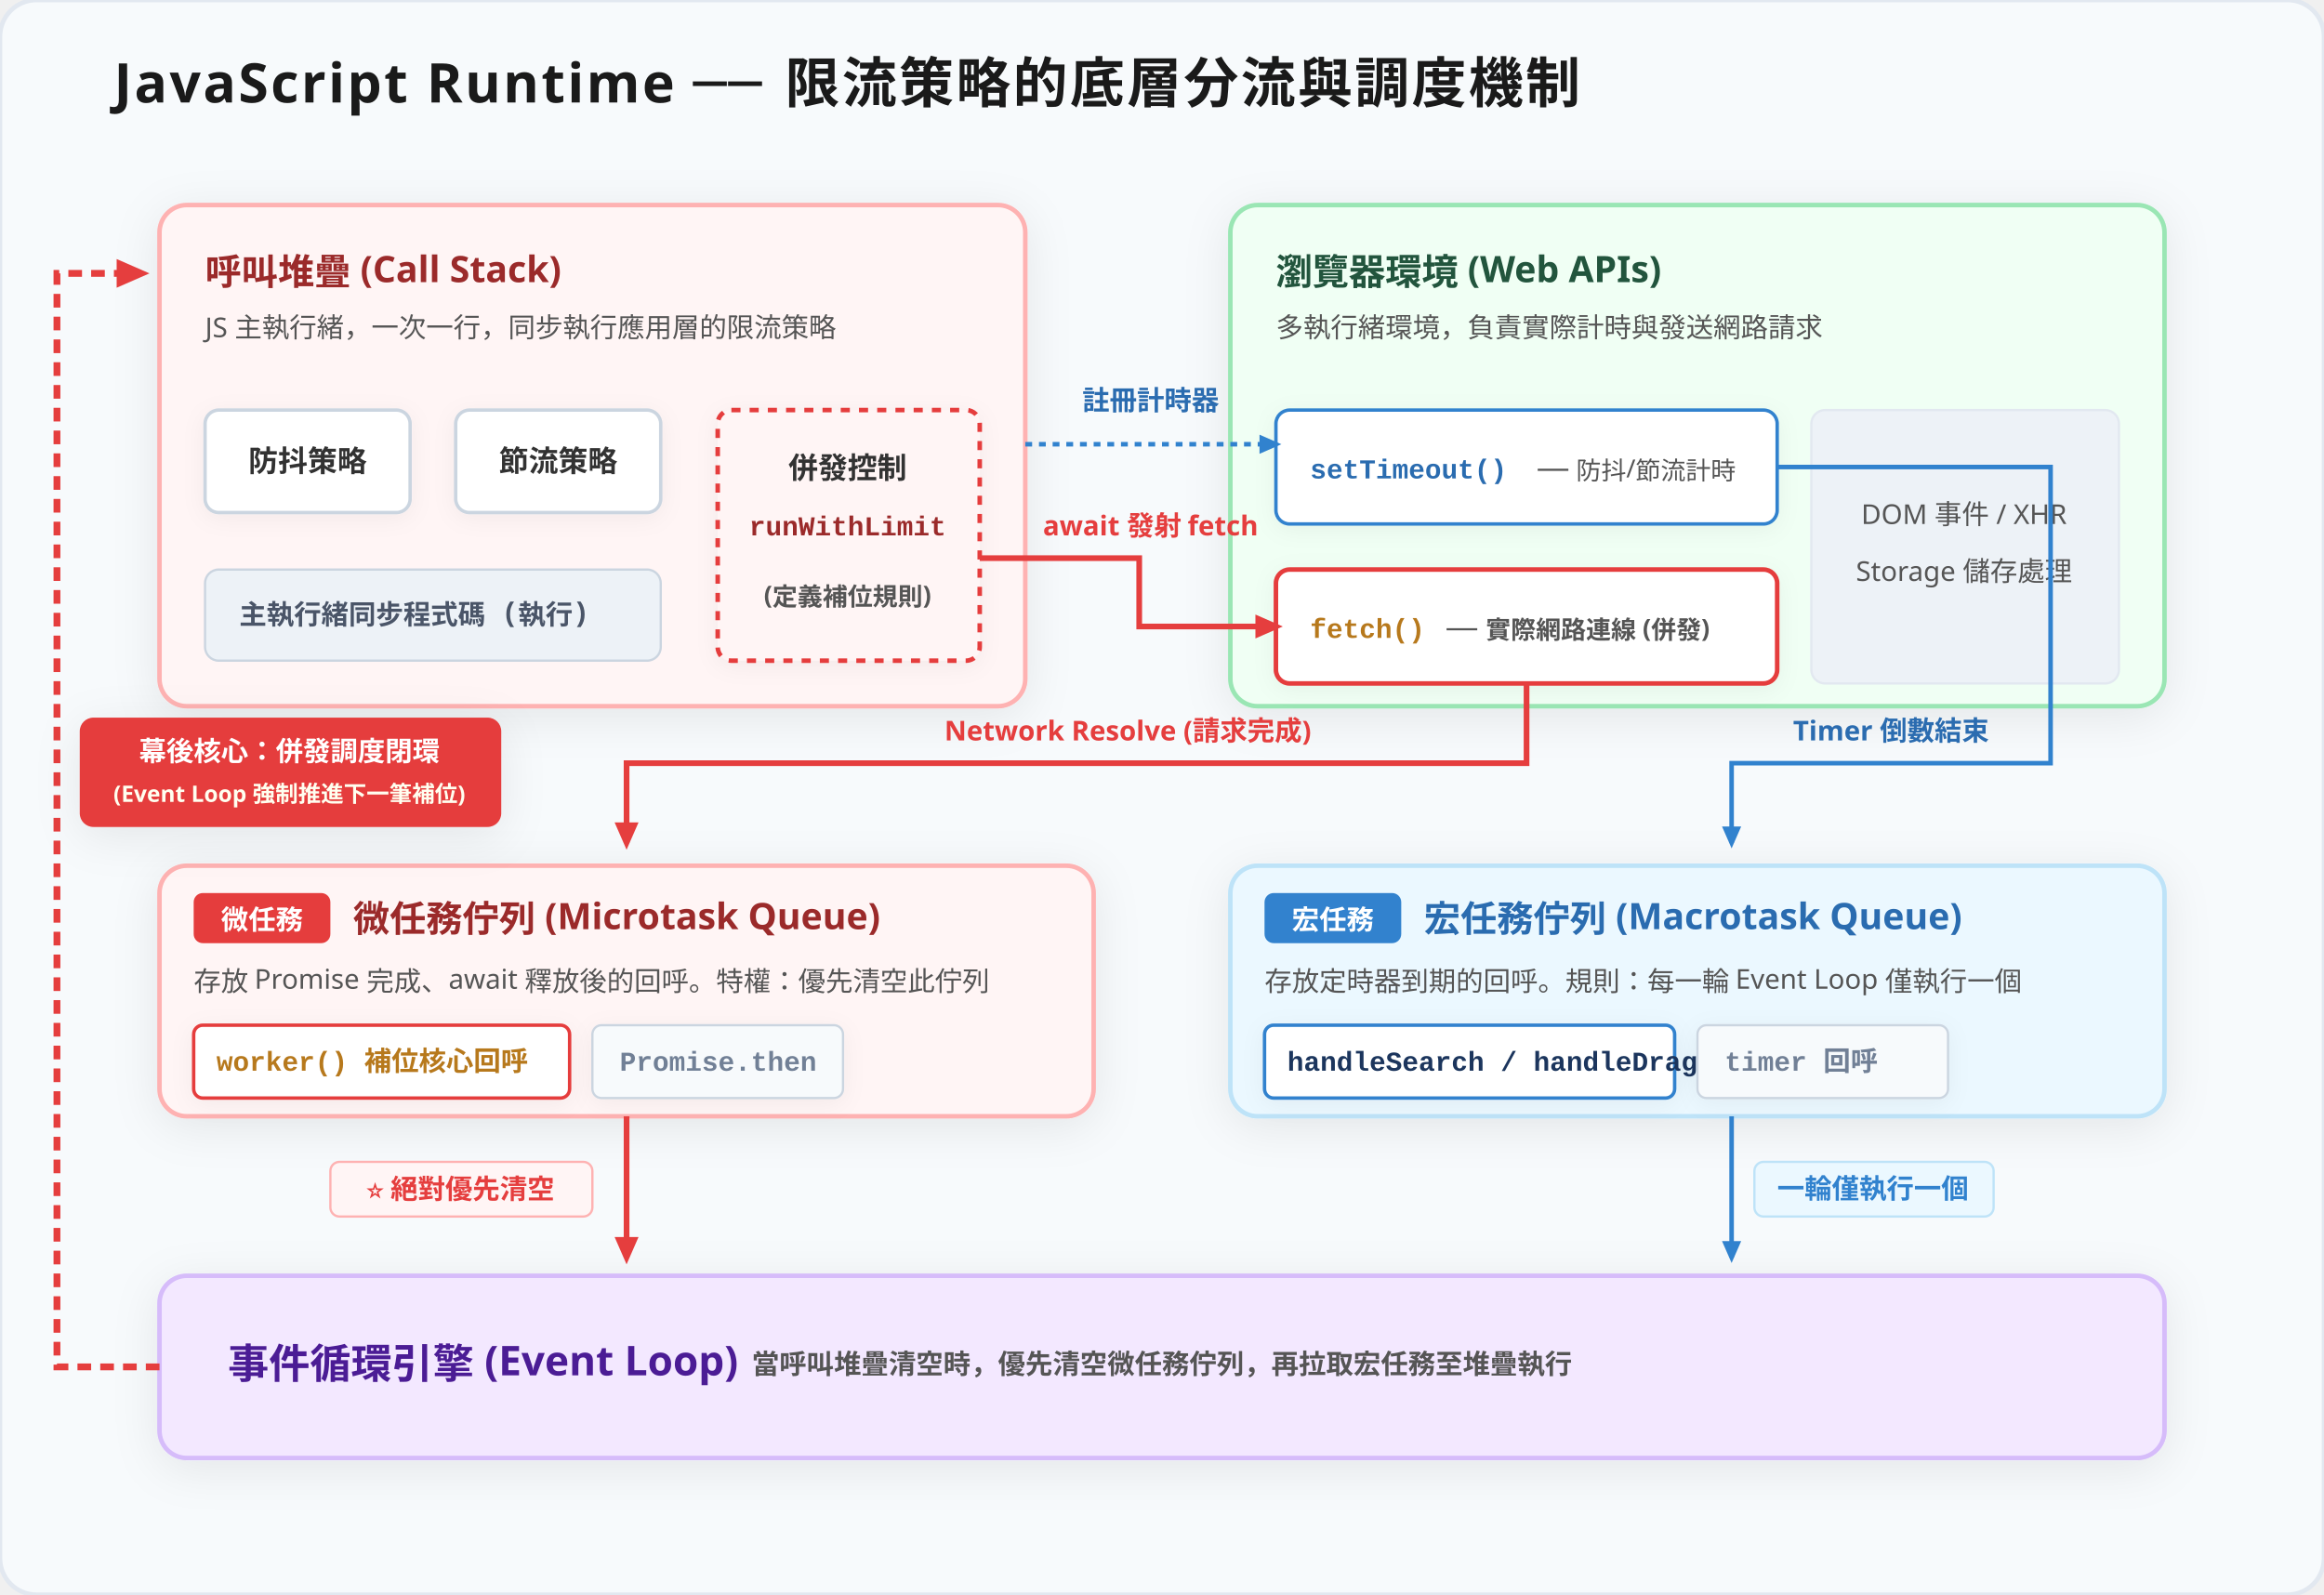
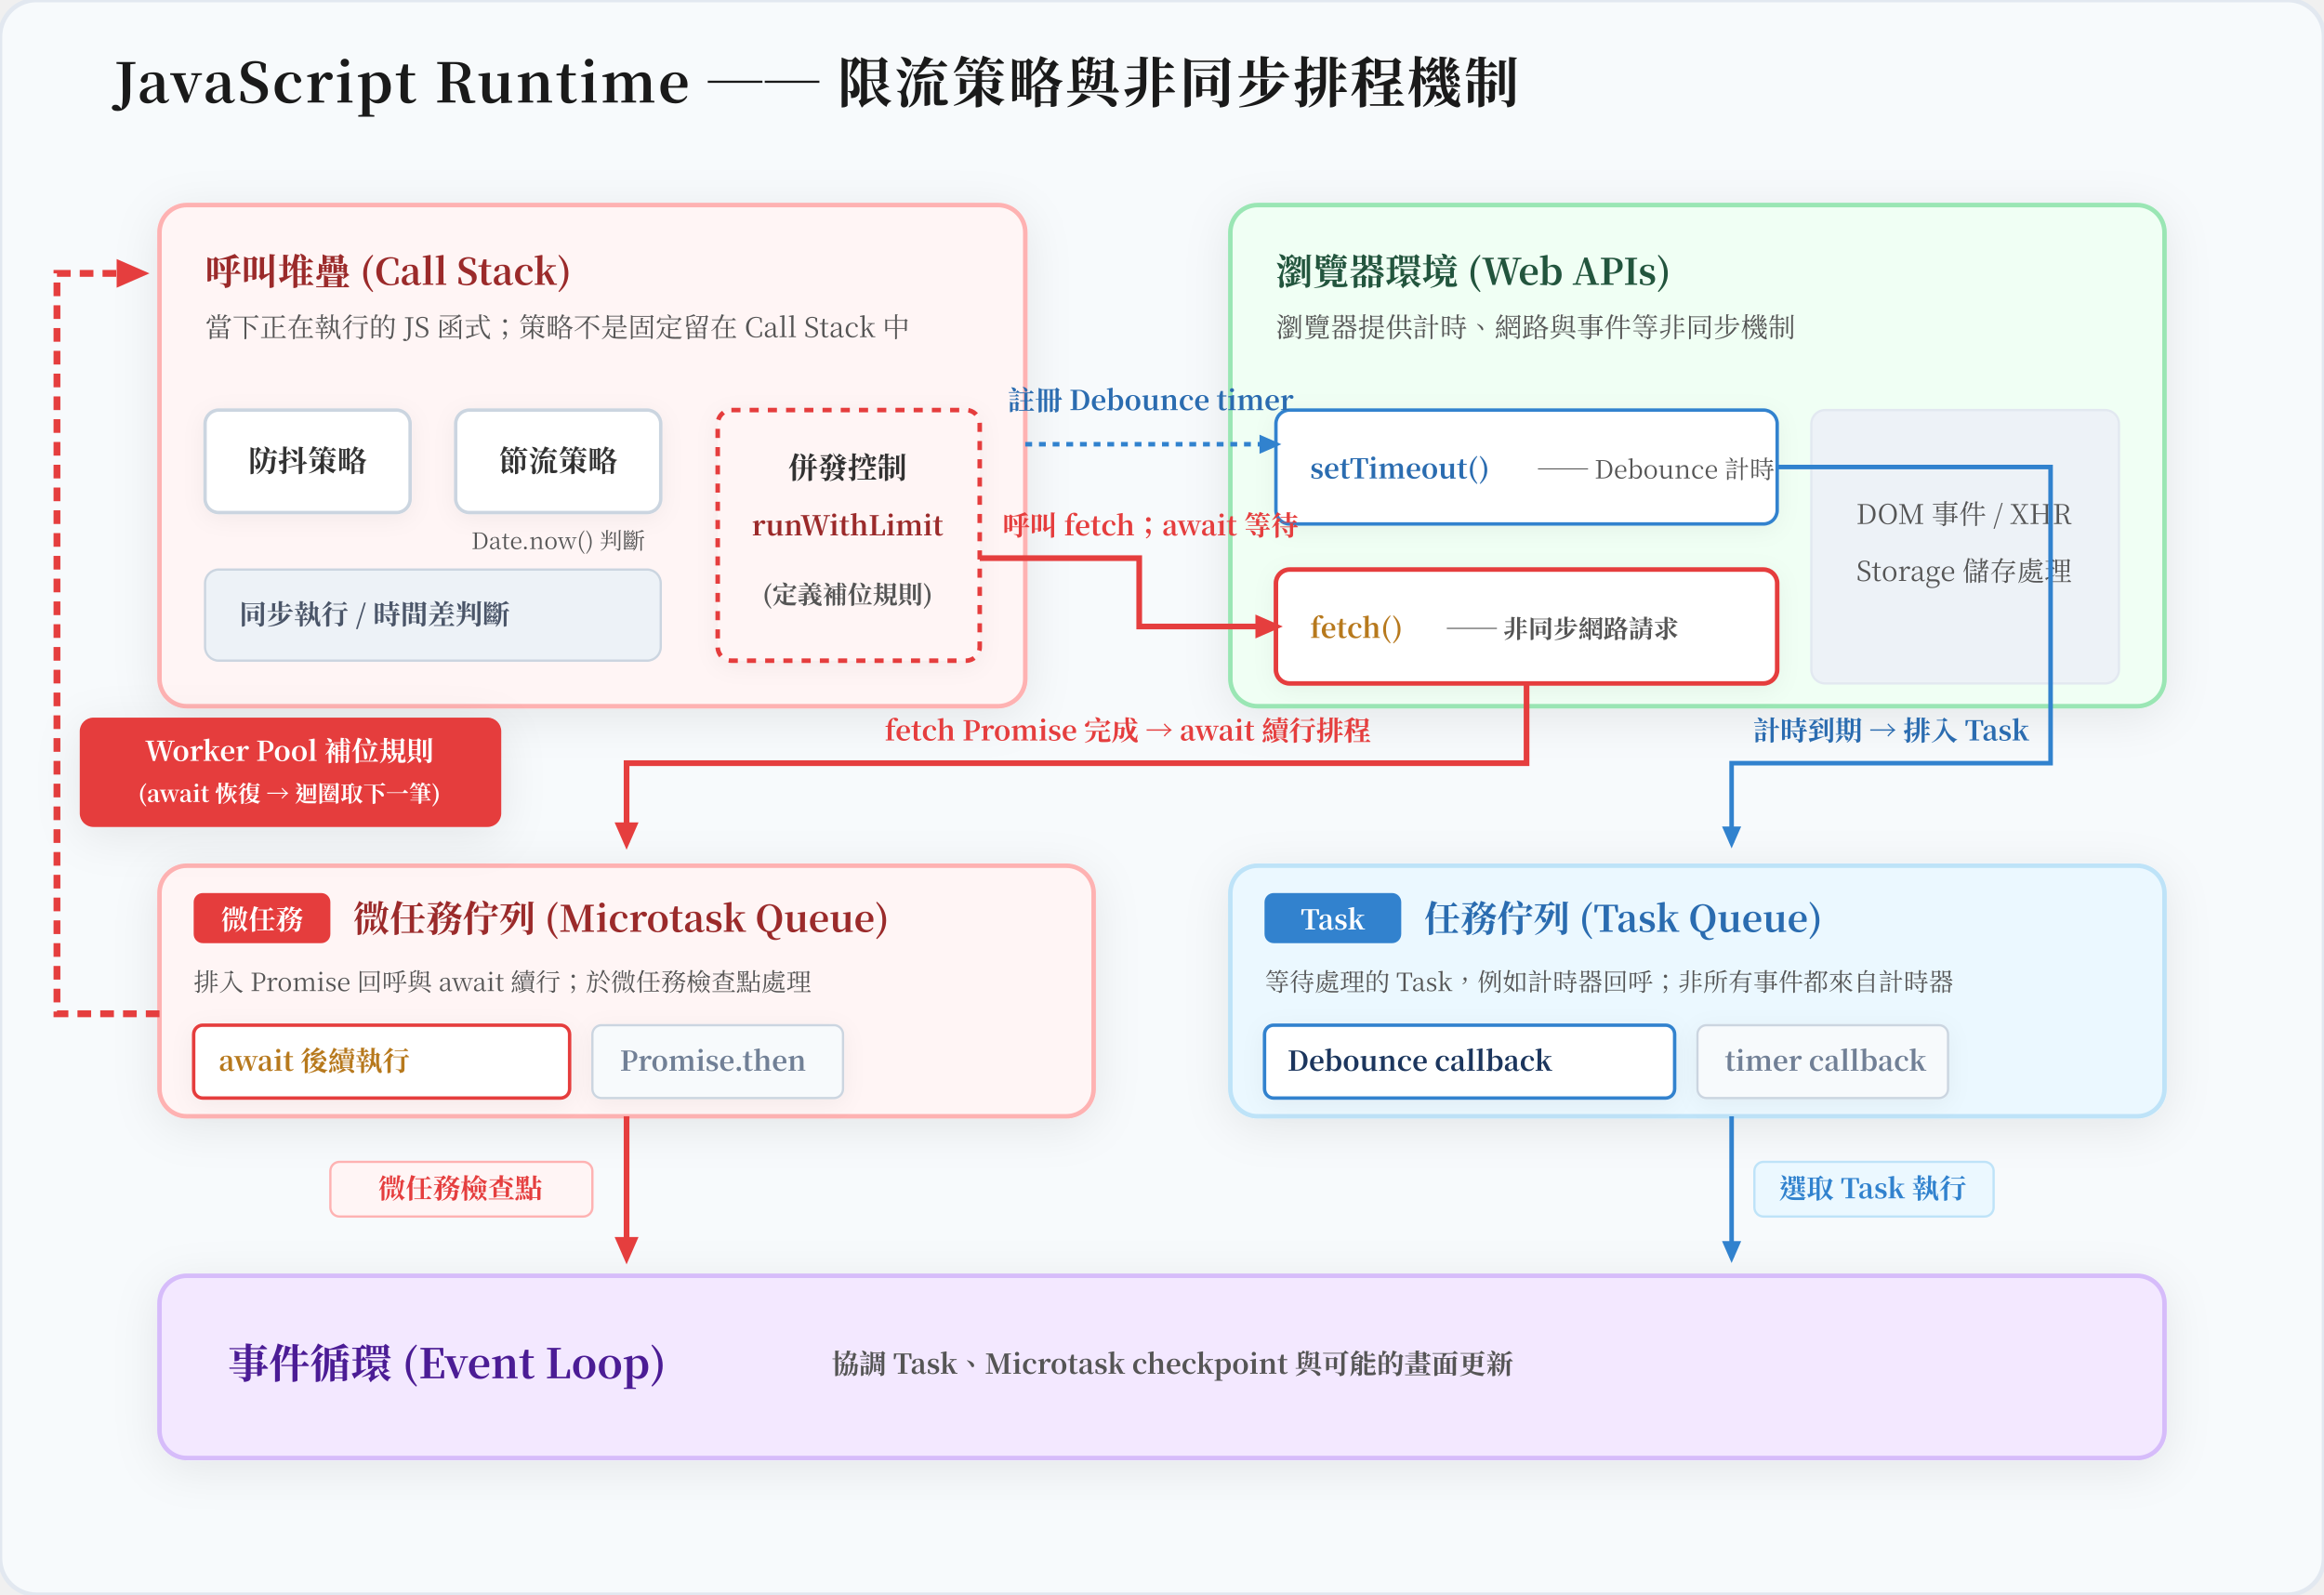
- <svg xmlns="http://www.w3.org/2000/svg" viewBox="0 0 1020 700" width="100%" height="100%">
+ <svg xmlns="http://www.w3.org/2000/svg" viewBox="0 0 1020 700" width="1020" height="700">
  <defs>
    <style>
-       .title { font-family: 'PingFang TC', 'Microsoft JhengHei', sans-serif; font-size: 24px; font-weight: bold; fill: #1a1a1a; letter-spacing: 1px; }
-       .box-title { font-family: 'PingFang TC', 'Microsoft JhengHei', sans-serif; font-size: 16px; font-weight: bold; }
-       .box-desc { font-family: 'PingFang TC', 'Microsoft JhengHei', sans-serif; font-size: 12px; fill: #555555; line-height: 1.5; }
-       .label-text { font-family: 'PingFang TC', 'Microsoft JhengHei', sans-serif; font-size: 13px; font-weight: bold; fill: #333333; }
-       .code-text { font-family: 'Fira Code', 'Courier New', monospace; font-size: 12px; font-weight: bold; }
-       .badge-text { font-family: 'PingFang TC', 'Microsoft JhengHei', sans-serif; font-size: 12px; font-weight: bold; fill: #ffffff; }
-       .flow-text { font-family: 'PingFang TC', 'Microsoft JhengHei', sans-serif; font-size: 12px; font-weight: bold; }
+       .title { font-family: 'Noto Serif CJK TC', 'Noto Sans Mono CJK TC', 'PingFang TC', 'Microsoft JhengHei', sans-serif; font-size: 24px; font-weight: bold; fill: #1a1a1a; letter-spacing: 1px; }
+       .box-title { font-family: 'Noto Serif CJK TC', 'Noto Sans Mono CJK TC', 'PingFang TC', 'Microsoft JhengHei', sans-serif; font-size: 16px; font-weight: bold; }
+       .box-desc { font-family: 'Noto Serif CJK TC', 'Noto Sans Mono CJK TC', 'PingFang TC', 'Microsoft JhengHei', sans-serif; font-size: 12px; fill: #555555; line-height: 1.5; }
+       .label-text { font-family: 'Noto Serif CJK TC', 'Noto Sans Mono CJK TC', 'PingFang TC', 'Microsoft JhengHei', sans-serif; font-size: 13px; font-weight: bold; fill: #333333; }
+       .code-text { font-family: 'Noto Serif CJK TC', 'Noto Sans Mono CJK TC', monospace; font-size: 12px; font-weight: bold; }
+       .badge-text { font-family: 'Noto Serif CJK TC', 'Noto Sans Mono CJK TC', 'PingFang TC', 'Microsoft JhengHei', sans-serif; font-size: 12px; font-weight: bold; fill: #ffffff; }
+       .flow-text { font-family: 'Noto Serif CJK TC', 'Noto Sans Mono CJK TC', 'PingFang TC', 'Microsoft JhengHei', sans-serif; font-size: 12px; font-weight: bold; }
      
      /* 陰影效果 */
      .shadow { filter: drop-shadow(0px 4px 10px rgba(0, 0, 0, 0.08)); }
      .shadow-sm { filter: drop-shadow(0px 2px 5px rgba(0, 0, 0, 0.05)); }
    </style>
    <marker id="arrow-macro" viewBox="0 0 10 10" refX="6" refY="5" markerWidth="6" markerHeight="6" orient="auto-start-reverse">
      <path d="M 0 1.5 L 8 5 L 0 8.5 z" fill="#3182ce" />
    </marker>
    <marker id="arrow-micro" viewBox="0 0 10 10" refX="6" refY="5" markerWidth="6" markerHeight="6" orient="auto-start-reverse">
      <path d="M 0 1.5 L 8 5 L 0 8.5 z" fill="#e53e3e" />
    </marker>
  </defs>
  <rect width="1020" height="700" rx="16" fill="#f7fafc" stroke="#e2e8f0" stroke-width="2" />
-   <text x="50" y="45" class="title">JavaScript Runtime ── 限流策略的底層分流與調度機制</text>
+   <text x="50" y="45" class="title">JavaScript Runtime ── 限流策略與非同步排程機制</text>
  <g class="shadow">
    <rect x="70" y="90" width="380" height="220" rx="12" fill="#fff5f5" stroke="#feb2b2" stroke-width="2" />
    <text x="90" y="125" class="box-title" fill="#9b2c2c">呼叫堆疊 (Call Stack)</text>
-     <text x="90" y="148" class="box-desc">JS 主執行緒，一次一行，同步執行應用層的限流策略</text>
+     <text x="90" y="148" class="box-desc">當下正在執行的 JS 函式；策略不是固定留在 Call Stack 中</text>
  </g>
  <g class="shadow-sm">
    <rect x="90" y="180" width="90" height="45" rx="6" fill="#ffffff" stroke="#cbd5e0" stroke-width="1.5" />
    <text x="135" y="207" text-anchor="middle" class="label-text">防抖策略</text>
  </g>
  <g class="shadow-sm">
    <rect x="200" y="180" width="90" height="45" rx="6" fill="#ffffff" stroke="#cbd5e0" stroke-width="1.5" />
    <text x="245" y="207" text-anchor="middle" class="label-text">節流策略</text>
  </g>
+   <text x="245" y="241" text-anchor="middle" class="box-desc" style="font-size:10px;">Date.now() 判斷</text>
  <g class="shadow-sm">
    <rect x="315" y="180" width="115" height="110" rx="6" fill="#fff5f5" stroke="#e53e3e" stroke-width="2" stroke-dasharray="4,4" />
    <text x="372" y="210" text-anchor="middle" class="label-text" fill="#e53e3e">併發控制</text>
    <text x="372" y="235" text-anchor="middle" class="code-text" fill="#9b2c2c">runWithLimit</text>
    <text x="372" y="265" text-anchor="middle" class="box-desc" fill="#e53e3e" style="font-size:11px; font-weight: bold;">(定義補位規則)</text>
  </g>
  <rect x="90" y="250" width="200" height="40" rx="6" fill="#edf2f7" stroke="#cbd5e0" stroke-width="1" />
-   <text x="105" y="274" class="code-text" fill="#4a5568">主執行緒同步程式碼 (執行)</text>
+   <text x="105" y="274" class="code-text" fill="#4a5568">同步執行 / 時間差判斷</text>
  <g class="shadow">
    <rect x="540" y="90" width="410" height="220" rx="12" fill="#f0fff4" stroke="#9ae6b4" stroke-width="2" />
    <text x="560" y="125" class="box-title" fill="#22543d">瀏覽器環境 (Web APIs)</text>
-     <text x="560" y="148" class="box-desc">多執行緒環境，負責實際計時與發送網路請求</text>
+     <text x="560" y="148" class="box-desc">瀏覽器提供計時、網路與事件等非同步機制</text>
  </g>
  <g class="shadow-sm">
    <rect x="560" y="180" width="220" height="50" rx="6" fill="#ffffff" stroke="#3182ce" stroke-width="1.5" />
    <text x="575" y="210" text-anchor="start" class="code-text" fill="#2b6cb0">setTimeout()</text>
-     <text x="675" y="210" text-anchor="start" class="box-desc" style="font-size:11px; font-weight: 500;">── 防抖/節流計時</text>
+     <text x="675" y="210" text-anchor="start" class="box-desc" style="font-size:11px; font-weight: 500;">── Debounce 計時</text>
  </g>
  <g class="shadow-sm">
    <rect x="560" y="250" width="220" height="50" rx="6" fill="#ffffff" stroke="#e53e3e" stroke-width="2" />
    <text x="575" y="280" text-anchor="start" class="code-text" fill="#b7791f">fetch()</text>
-     <text x="635" y="280" text-anchor="start" class="box-desc" fill="#e53e3e" style="font-size:11px; font-weight:bold;">── 實際網路連線 (併發)</text>
+     <text x="635" y="280" text-anchor="start" class="box-desc" fill="#e53e3e" style="font-size:11px; font-weight:bold;">── 非同步網路請求</text>
  </g>
  <rect x="795" y="180" width="135" height="120" rx="6" fill="#edf2f7" stroke="#e2e8f0" stroke-width="1" />
  <text x="862" y="230" text-anchor="middle" class="box-desc" fill="#718096">DOM 事件 / XHR</text>
  <text x="862" y="255" text-anchor="middle" class="box-desc" fill="#718096">Storage 儲存處理</text>
  <g class="shadow">
    <rect x="70" y="380" width="410" height="110" rx="12" fill="#fff5f5" stroke="#feb2b2" stroke-width="2" />
    <rect x="85" y="392" width="60" height="22" rx="4" fill="#e53e3e" />
    <text x="115" y="408" text-anchor="middle" class="badge-text">微任務</text>
    <text x="155" y="409" class="box-title" fill="#9b2c2c">微任務佇列 (Microtask Queue)</text>
-     <text x="85" y="435" class="box-desc">存放 Promise 完成、await 釋放後的回呼。特權：優先清空此佇列</text>
+     <text x="85" y="435" class="box-desc" style="font-size:11px;">排入 Promise 回呼與 await 續行；於微任務檢查點處理</text>
  </g>
  <g class="shadow-sm">
    <rect x="85" y="450" width="165" height="32" rx="4" fill="#ffffff" stroke="#e53e3e" stroke-width="1.5" />
-     <text x="95" y="470" class="code-text" fill="#b7791f">worker() 補位核心回呼</text>
+     <text x="96" y="470" class="code-text" fill="#b7791f">await 後續執行</text>
  </g>
  <g class="shadow-sm">
    <rect x="260" y="450" width="110" height="32" rx="4" fill="#f7fafc" stroke="#cbd5e0" stroke-width="1" />
    <text x="272" y="470" class="code-text" fill="#718096">Promise.then</text>
  </g>
  <g class="shadow">
    <rect x="540" y="380" width="410" height="110" rx="12" fill="#ebf8ff" stroke="#bee3f8" stroke-width="2" />
    <rect x="555" y="392" width="60" height="22" rx="4" fill="#3182ce" />
-     <text x="585" y="408" text-anchor="middle" class="badge-text">宏任務</text>
-     <text x="625" y="409" class="box-title" fill="#2b6cb0">宏任務佇列 (Macrotask Queue)</text>
-     <text x="555" y="435" class="box-desc">存放定時器到期的回呼。規則：每一輪 Event Loop 僅執行一個</text>
+     <text x="585" y="408" text-anchor="middle" class="badge-text">Task</text>
+     <text x="625" y="409" class="box-title" fill="#2b6cb0">任務佇列 (Task Queue)</text>
+     <text x="555" y="435" class="box-desc" style="font-size:11px;">等待處理的 Task，例如計時器回呼；非所有事件都來自計時器</text>
  </g>
  <g class="shadow-sm">
    <rect x="555" y="450" width="180" height="32" rx="4" fill="#ffffff" stroke="#3182ce" stroke-width="1.5" />
-     <text x="565" y="470" class="code-text" fill="#1a365d">handleSearch / handleDrag</text>
+     <text x="565" y="470" class="code-text" fill="#1a365d">Debounce callback</text>
  </g>
  <g class="shadow-sm">
    <rect x="745" y="450" width="110" height="32" rx="4" fill="#f7fafc" stroke="#cbd5e0" stroke-width="1" />
-     <text x="757" y="470" class="code-text" fill="#718096">timer 回呼</text>
+     <text x="757" y="470" class="code-text" fill="#718096">timer callback</text>
  </g>
  <g class="shadow">
    <rect x="70" y="560" width="880" height="80" rx="12" fill="#f3e8ff" stroke="#d6bcfa" stroke-width="2" />
-     <text x="100" y="605" class="box-title" fill="#4c1d95" style="font-size: 18px;">事件循環引擎 (Event Loop)</text>
-     <text x="330" y="603" class="box-desc" fill="#5b21b6" style="font-weight: bold;">當呼叫堆疊清空時，優先清空微任務佇列，再拉取宏任務至堆疊執行</text>
+     <text x="100" y="605" class="box-title" fill="#4c1d95" style="font-size: 18px;">事件循環 (Event Loop)</text>
+     <text x="365" y="603" class="box-desc" fill="#5b21b6" style="font-weight: bold;">協調 Task、Microtask checkpoint 與可能的畫面更新</text>
  </g>
  <path d="M 450,195 L 560,195" fill="none" stroke="#3182ce" stroke-width="2" stroke-dasharray="3,3" marker-end="url(#arrow-macro)" />
  <path d="M 430,245 L 500,245 L 500,275 L 560,275" fill="none" stroke="#e53e3e" stroke-width="2.5" marker-end="url(#arrow-micro)" />
-   <text x="505" y="180" text-anchor="middle" class="flow-text" fill="#2b6cb0">註冊計時器</text>
-   <text x="505" y="235" text-anchor="middle" class="flow-text" fill="#e53e3e">await 發射 fetch</text>
+   <text x="505" y="180" text-anchor="middle" class="flow-text" fill="#2b6cb0">註冊 Debounce timer</text>
+   <text x="505" y="235" text-anchor="middle" class="flow-text" fill="#e53e3e">呼叫 fetch；await 等待</text>
  <path d="M 670,300 L 670,335 L 275,335 L 275,370" fill="none" stroke="#e53e3e" stroke-width="2.5" marker-end="url(#arrow-micro)" />
-   <text x="495" y="325" text-anchor="middle" class="flow-text" fill="#e53e3e">Network Resolve (請求完成)</text>
+   <text x="495" y="325" text-anchor="middle" class="flow-text" fill="#e53e3e">fetch Promise 完成 → await 續行排程</text>
  <path d="M 780,205 L 900,205 L 900,335 L 760,335 L 760,370" fill="none" stroke="#3182ce" stroke-width="2" marker-end="url(#arrow-macro)" />
-   <text x="830" y="325" text-anchor="middle" class="flow-text" fill="#2b6cb0">Timer 倒數結束</text>
+   <text x="830" y="325" text-anchor="middle" class="flow-text" fill="#2b6cb0">計時到期 → 排入 Task</text>
  <path d="M 275,490 L 275,552" fill="none" stroke="#e53e3e" stroke-width="2.5" marker-end="url(#arrow-micro)" />
  <path d="M 760,490 L 760,552" fill="none" stroke="#3182ce" stroke-width="2" marker-end="url(#arrow-macro)" />
  <rect x="145" y="510" width="115" height="24" rx="4" fill="#fff5f5" stroke="#feb2b2" stroke-width="1" />
-   <text x="202" y="526" text-anchor="middle" class="flow-text" fill="#e53e3e">⭐ 絕對優先清空</text>
+   <text x="202" y="526" text-anchor="middle" class="flow-text" fill="#e53e3e">微任務檢查點</text>
  <rect x="770" y="510" width="105" height="24" rx="4" fill="#ebf8ff" stroke="#bee3f8" stroke-width="1" />
-   <text x="822" y="526" text-anchor="middle" class="flow-text" fill="#3182ce">一輪僅執行一個</text>
-   <path d="M 70,600 L 25,600 L 25,120 L 62,120" fill="none" stroke="#e53e3e" stroke-width="3" stroke-dasharray="6,4" marker-end="url(#arrow-micro)" />
+   <text x="822" y="526" text-anchor="middle" class="flow-text" fill="#3182ce">選取 Task 執行</text>
+   <path d="M 70,445 L 25,445 L 25,120 L 62,120" fill="none" stroke="#e53e3e" stroke-width="3" stroke-dasharray="6,4" marker-end="url(#arrow-micro)" />
  <g class="shadow">
    <rect x="35" y="315" width="185" height="48" rx="6" fill="#e53e3e" />
-     <text x="127" y="334" text-anchor="middle" class="badge-text" style="font-size:12px; fill:#ffffff; font-weight:bold;">幕後核心：併發調度閉環</text>
-     <text x="127" y="352" text-anchor="middle" class="badge-text" style="font-size:10px; fill:#fffff0;">(Event Loop 強制推進下一筆補位)</text>
+     <text x="127" y="334" text-anchor="middle" class="badge-text" style="font-size:12px; fill:#ffffff; font-weight:bold;">Worker Pool 補位規則</text>
+     <text x="127" y="352" text-anchor="middle" class="badge-text" style="font-size:10px;fill:#ffffff;">(await 恢復 → 迴圈取下一筆)</text>
  </g>
</svg>
